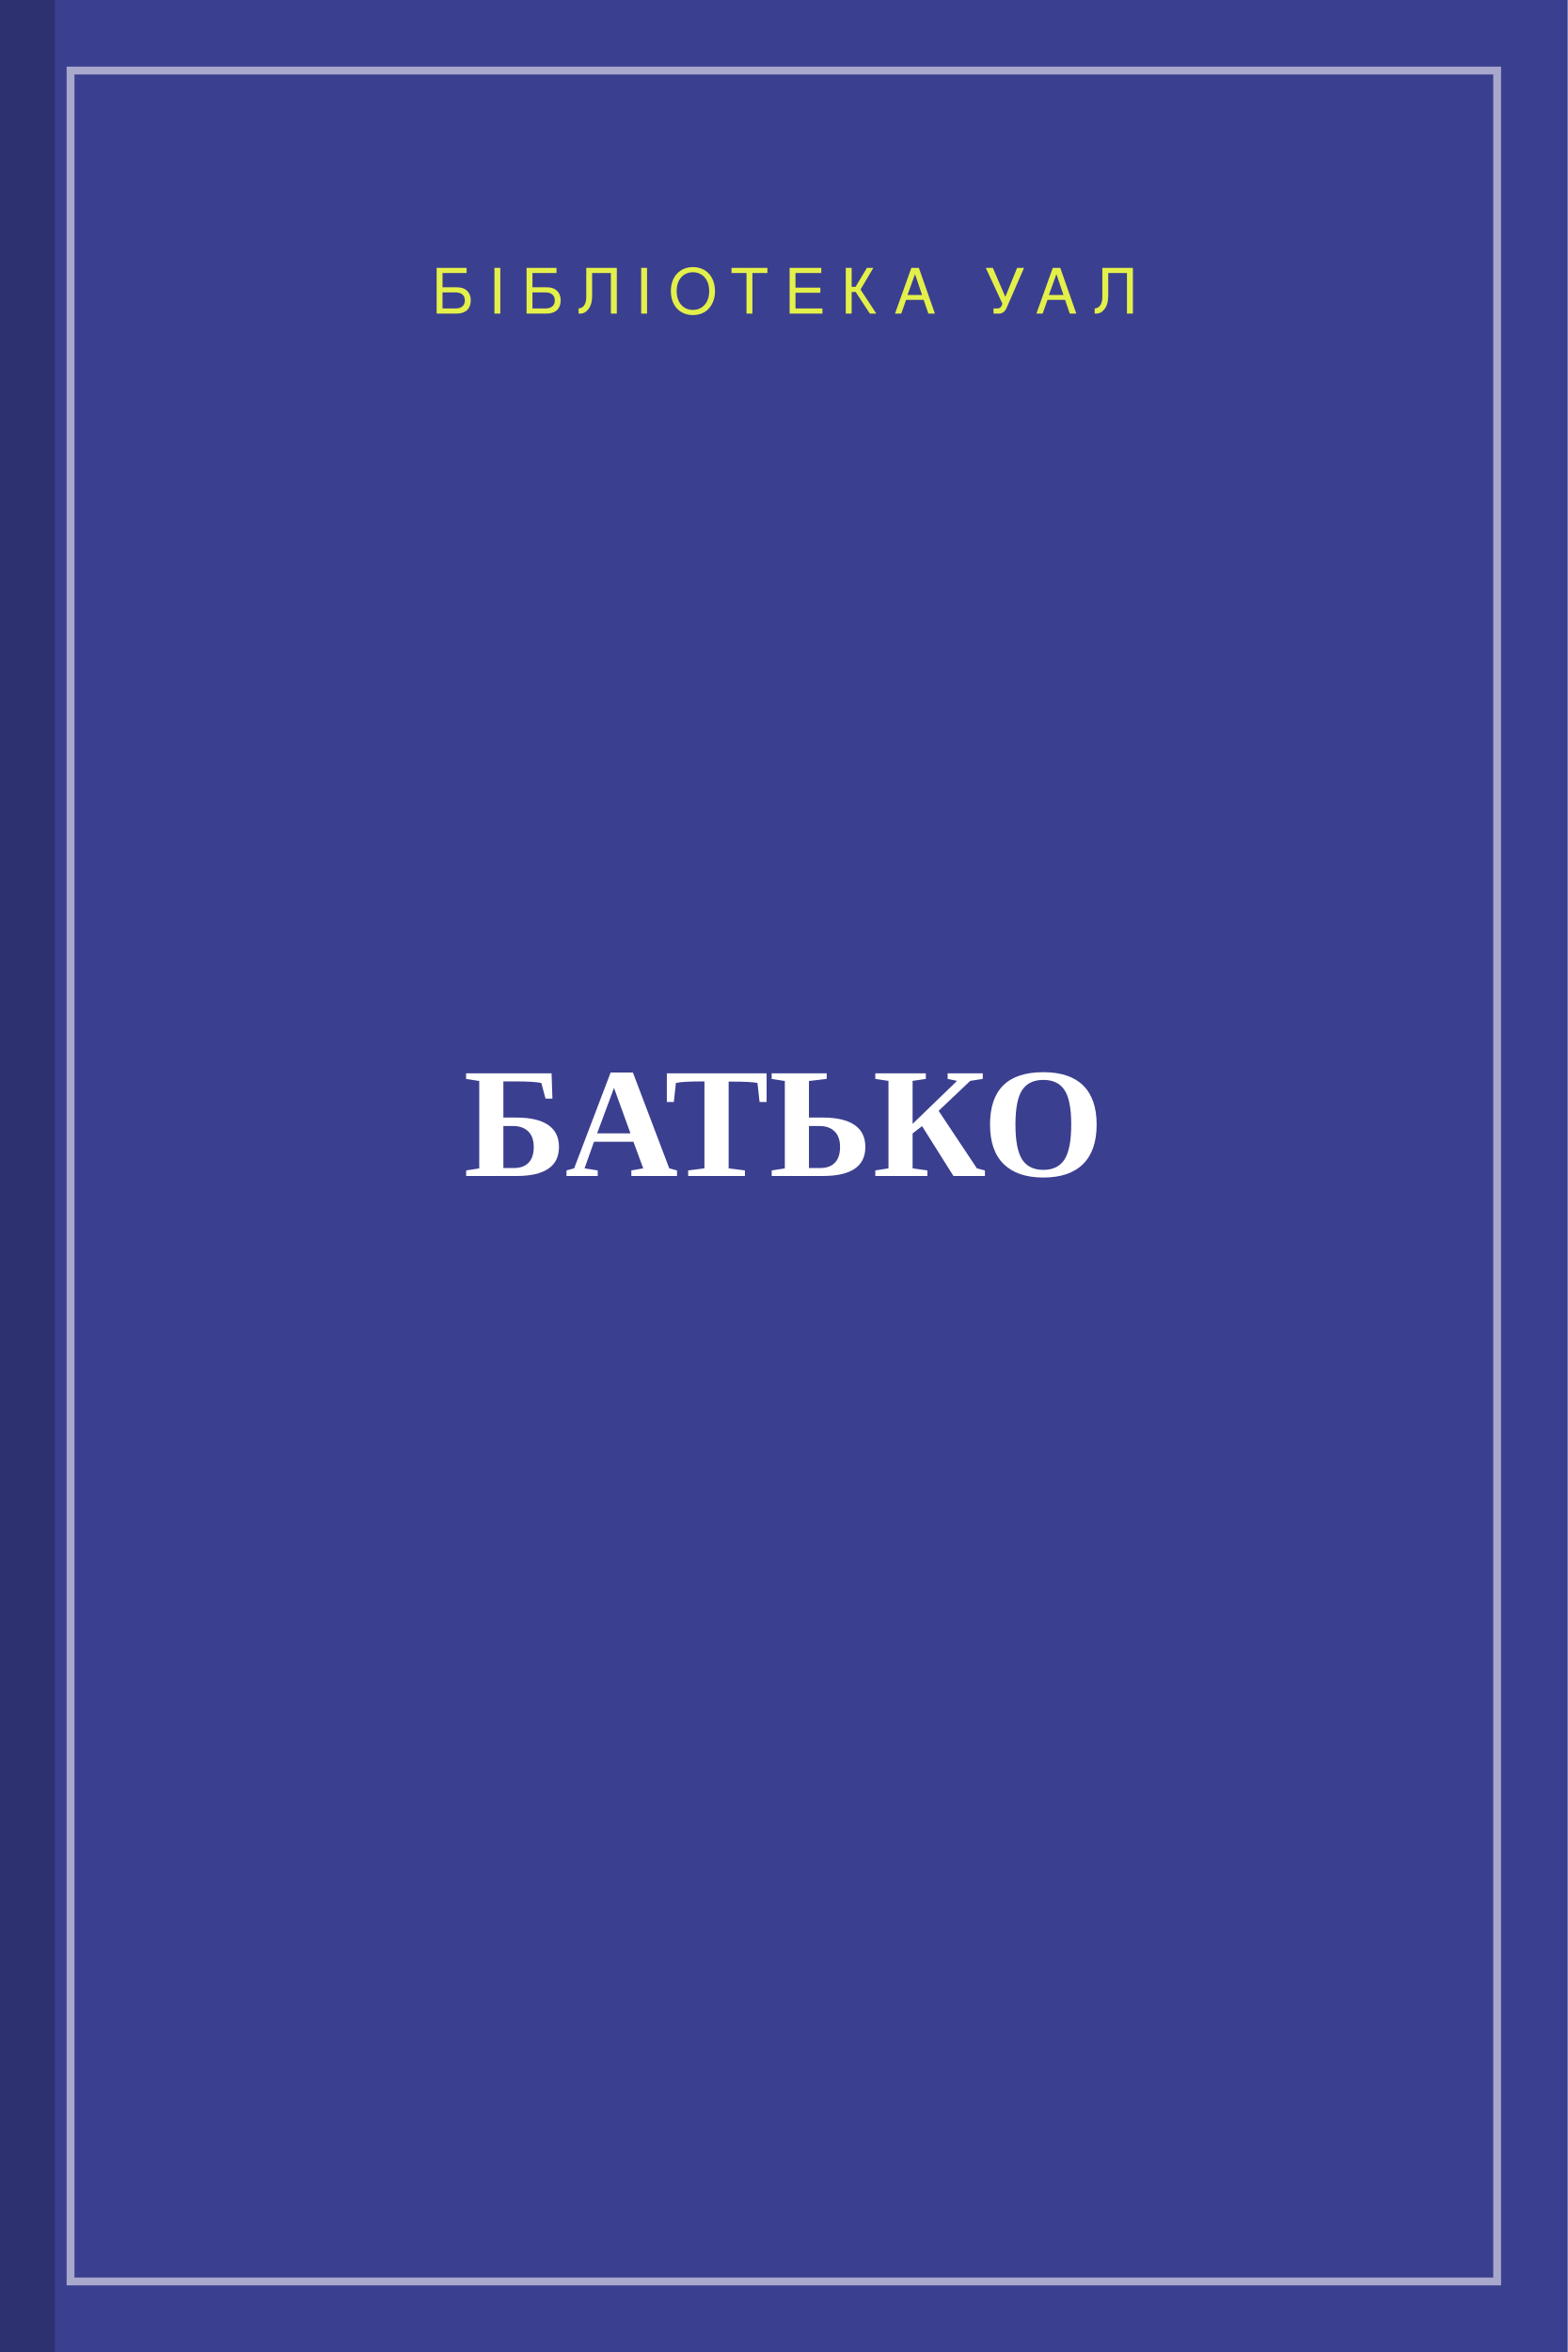
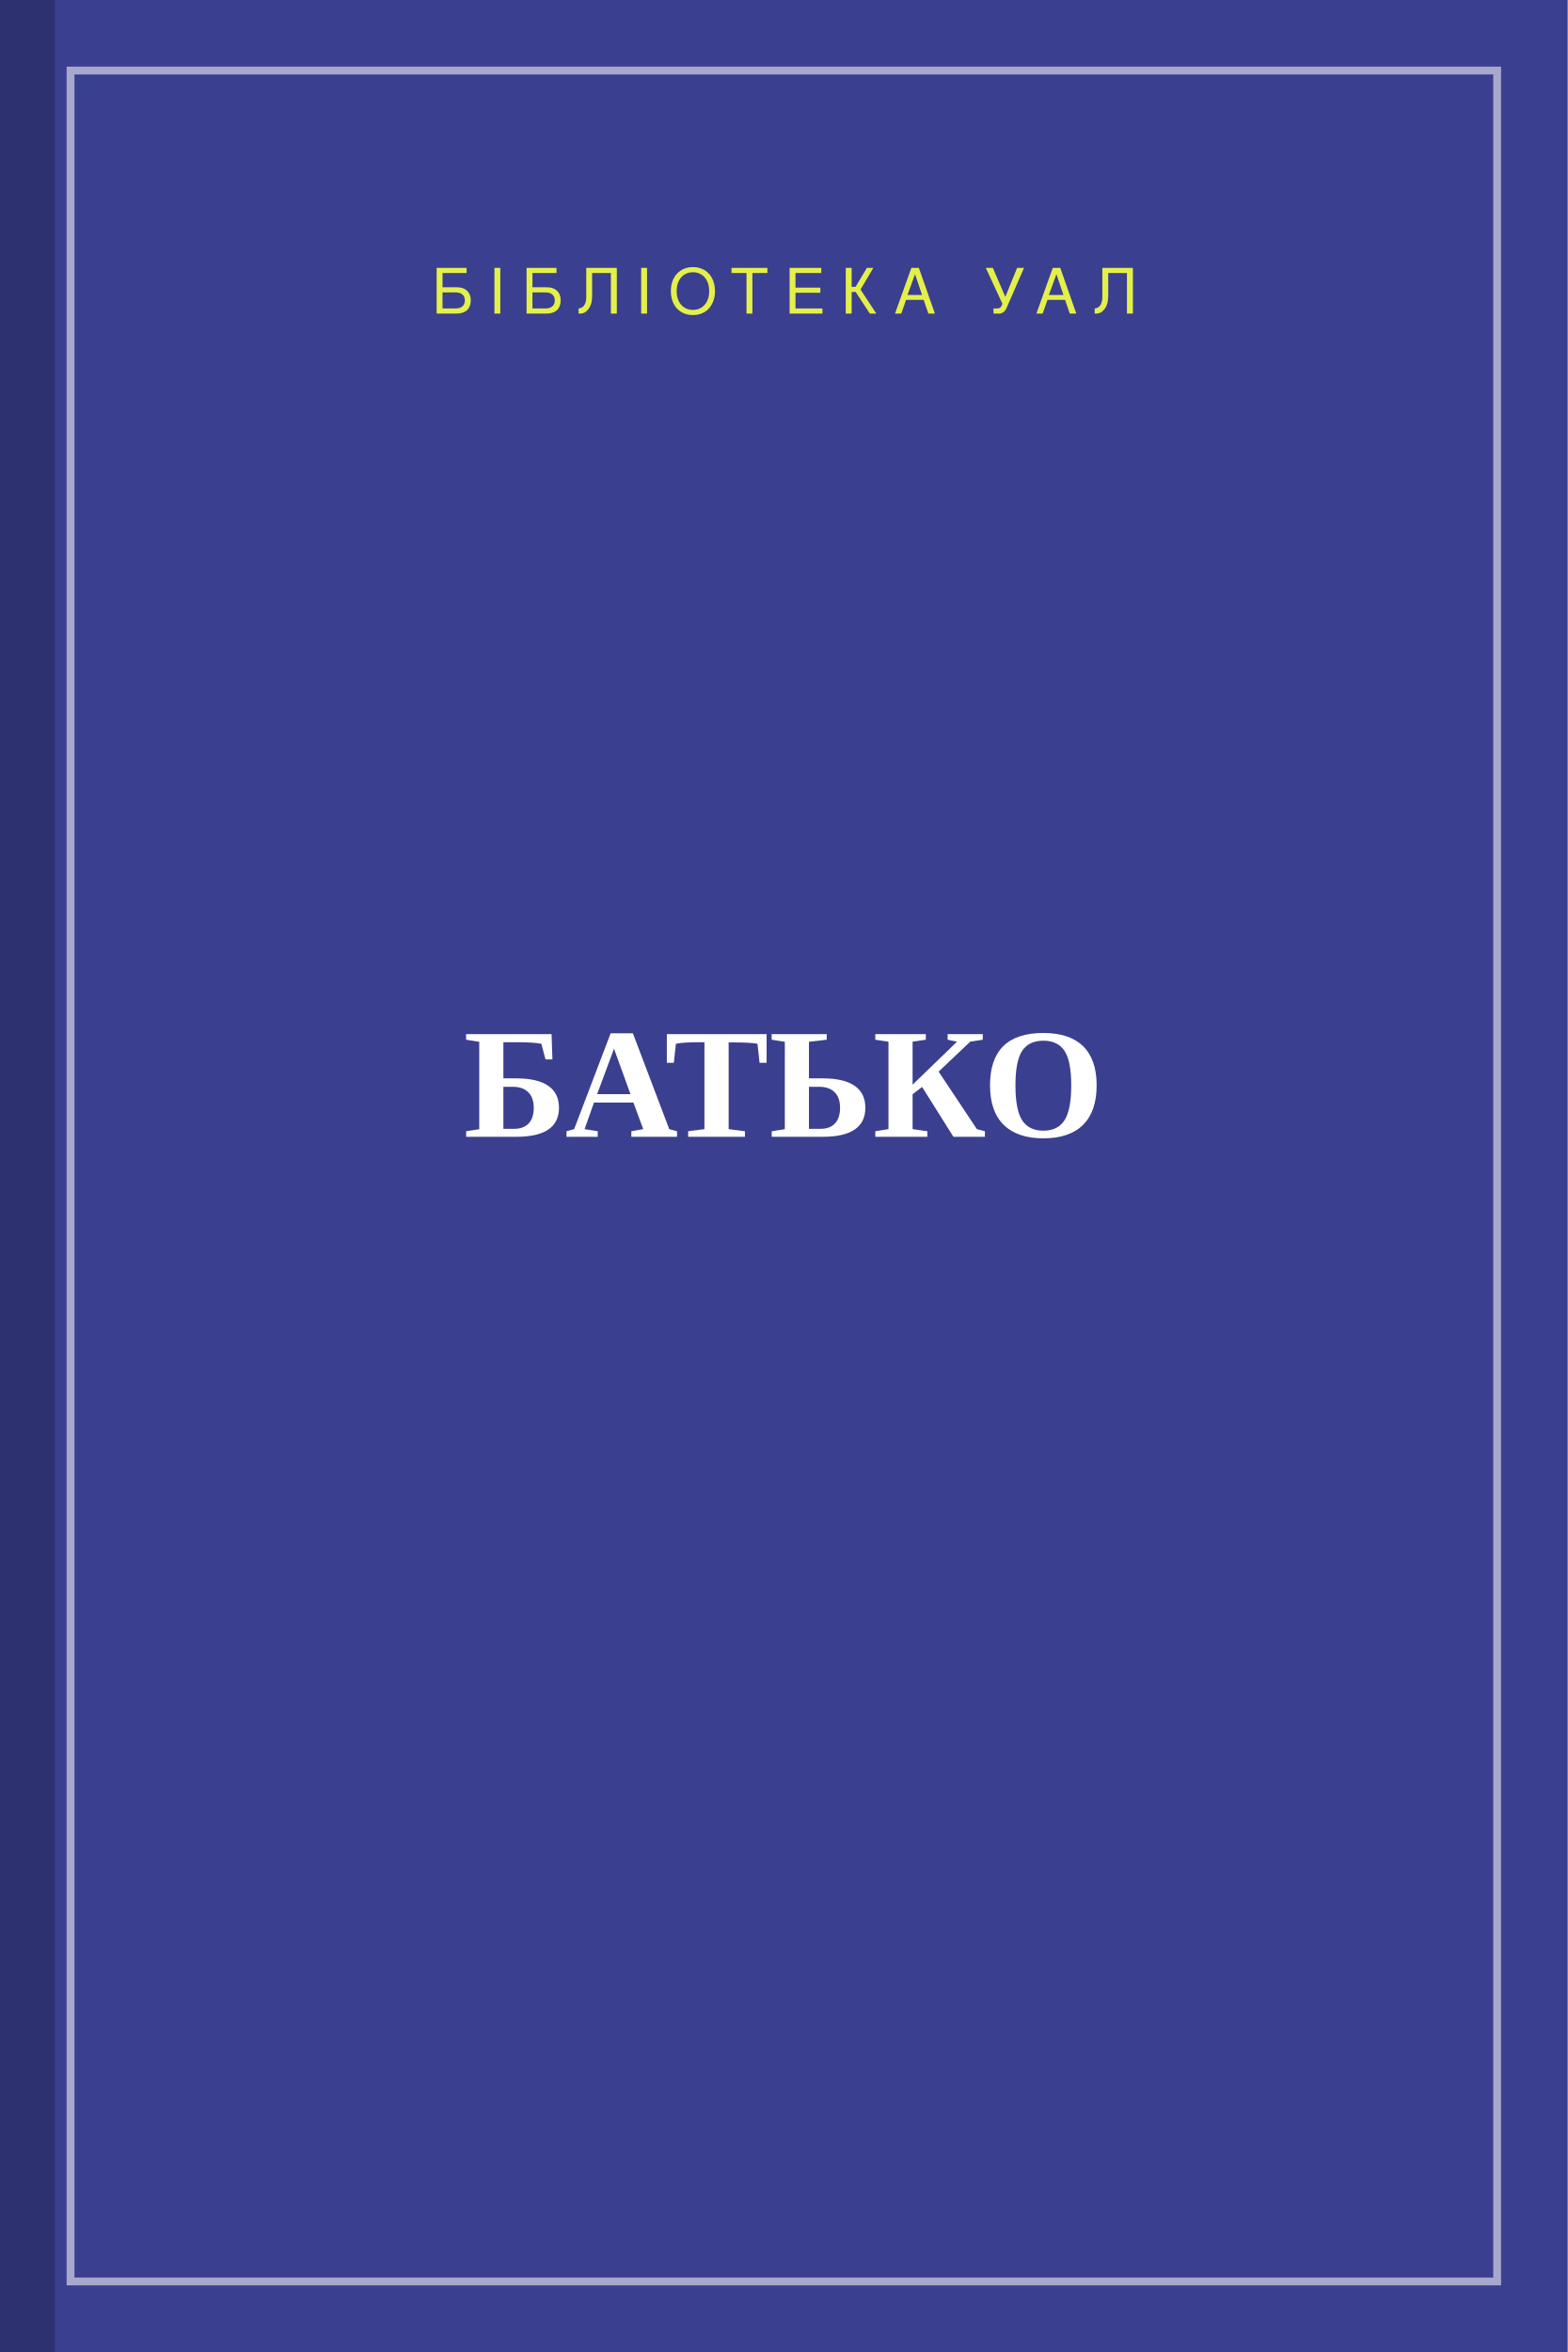
<svg xmlns="http://www.w3.org/2000/svg" viewBox="0 0 400 600" width="400" height="600">
  <rect width="400" height="600" fill="#3b3f8f" />
  <rect x="18" y="18" width="364" height="564" fill="none" stroke="#fff" stroke-opacity=".55" stroke-width="2" />
  <rect x="0" y="0" width="14" height="600" fill="#000" fill-opacity=".22" />
  <g fill="#fff" font-family="Georgia, 'Times New Roman', serif" font-weight="700" text-anchor="middle">
-     <text x="200" y="300" font-size="40">БАТЬКО</text>
+     <text x="200" y="290" font-size="40">БАТЬКО</text>
  </g>
-   <text x="200" y="520" fill="#fff" fill-opacity=".85" font-family="Helvetica, Arial, sans-serif" font-size="22" text-anchor="middle" />
+   <g fill="#fff" fill-opacity=".85" font-family="Helvetica, Arial, sans-serif" text-anchor="middle" />
  <text x="200" y="80" fill="#e4f04a" font-family="Helvetica, Arial, sans-serif" font-size="16" letter-spacing="4" text-anchor="middle">БІБЛІОТЕКА УАЛ</text>
</svg>
